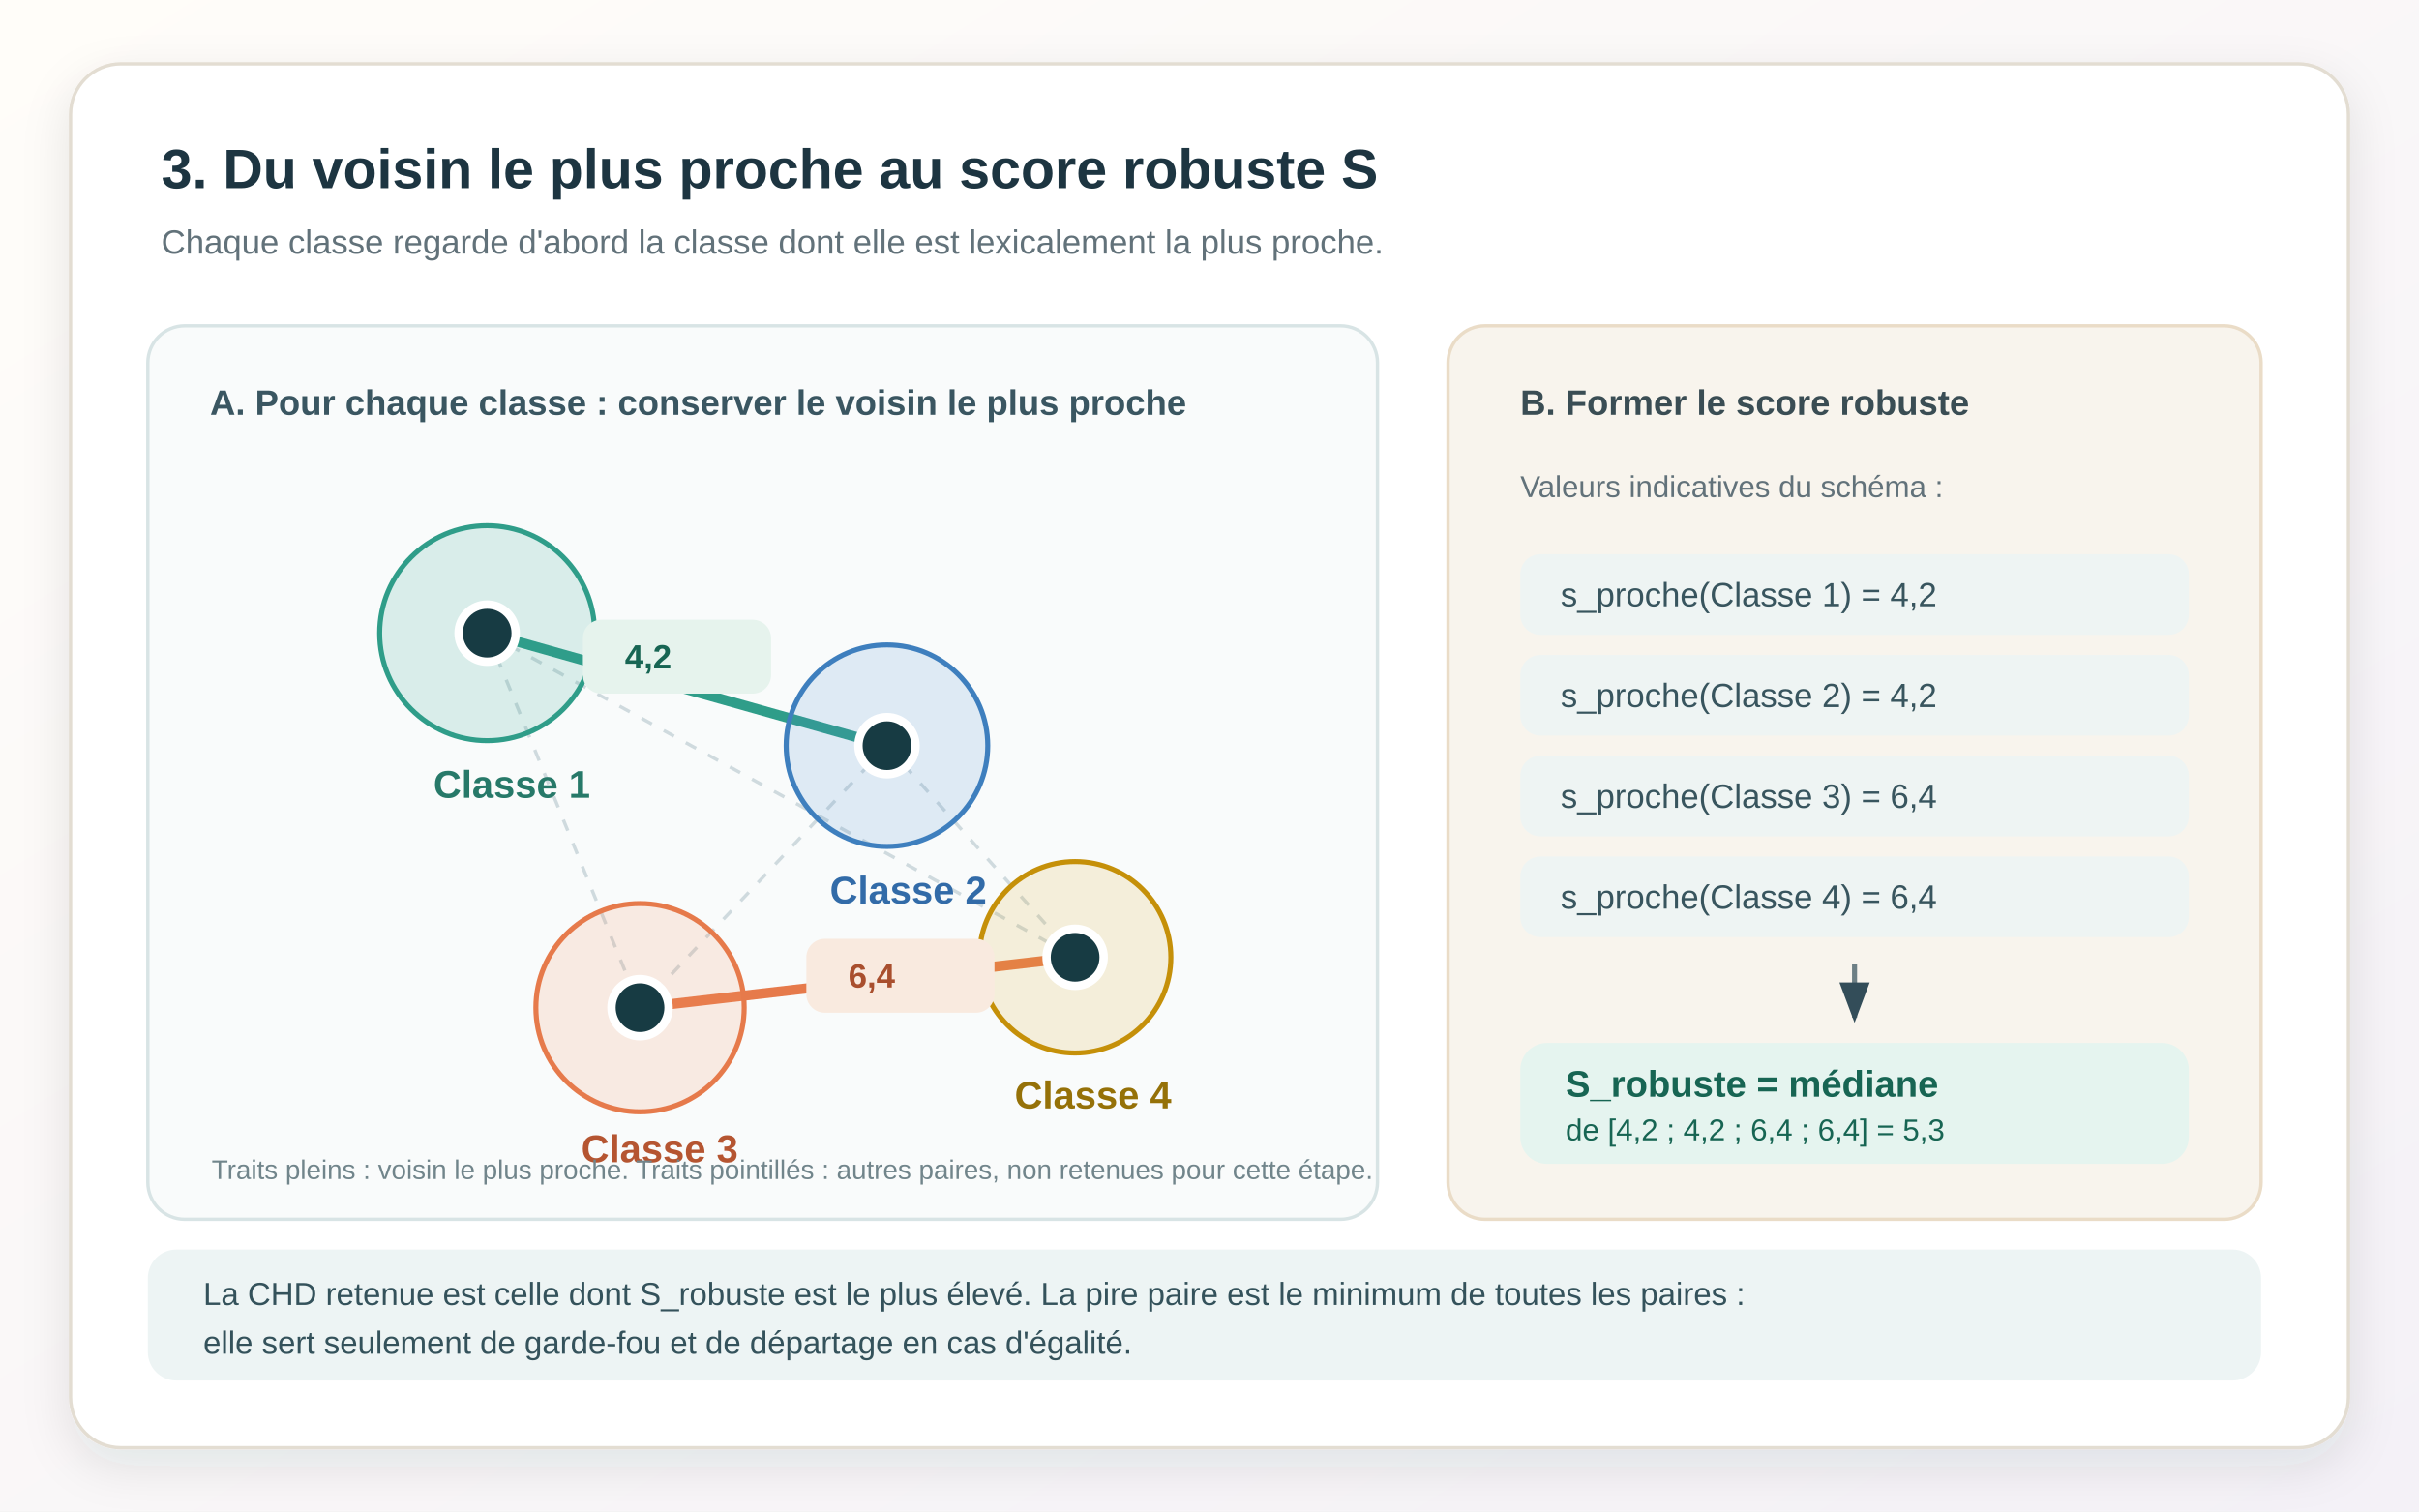
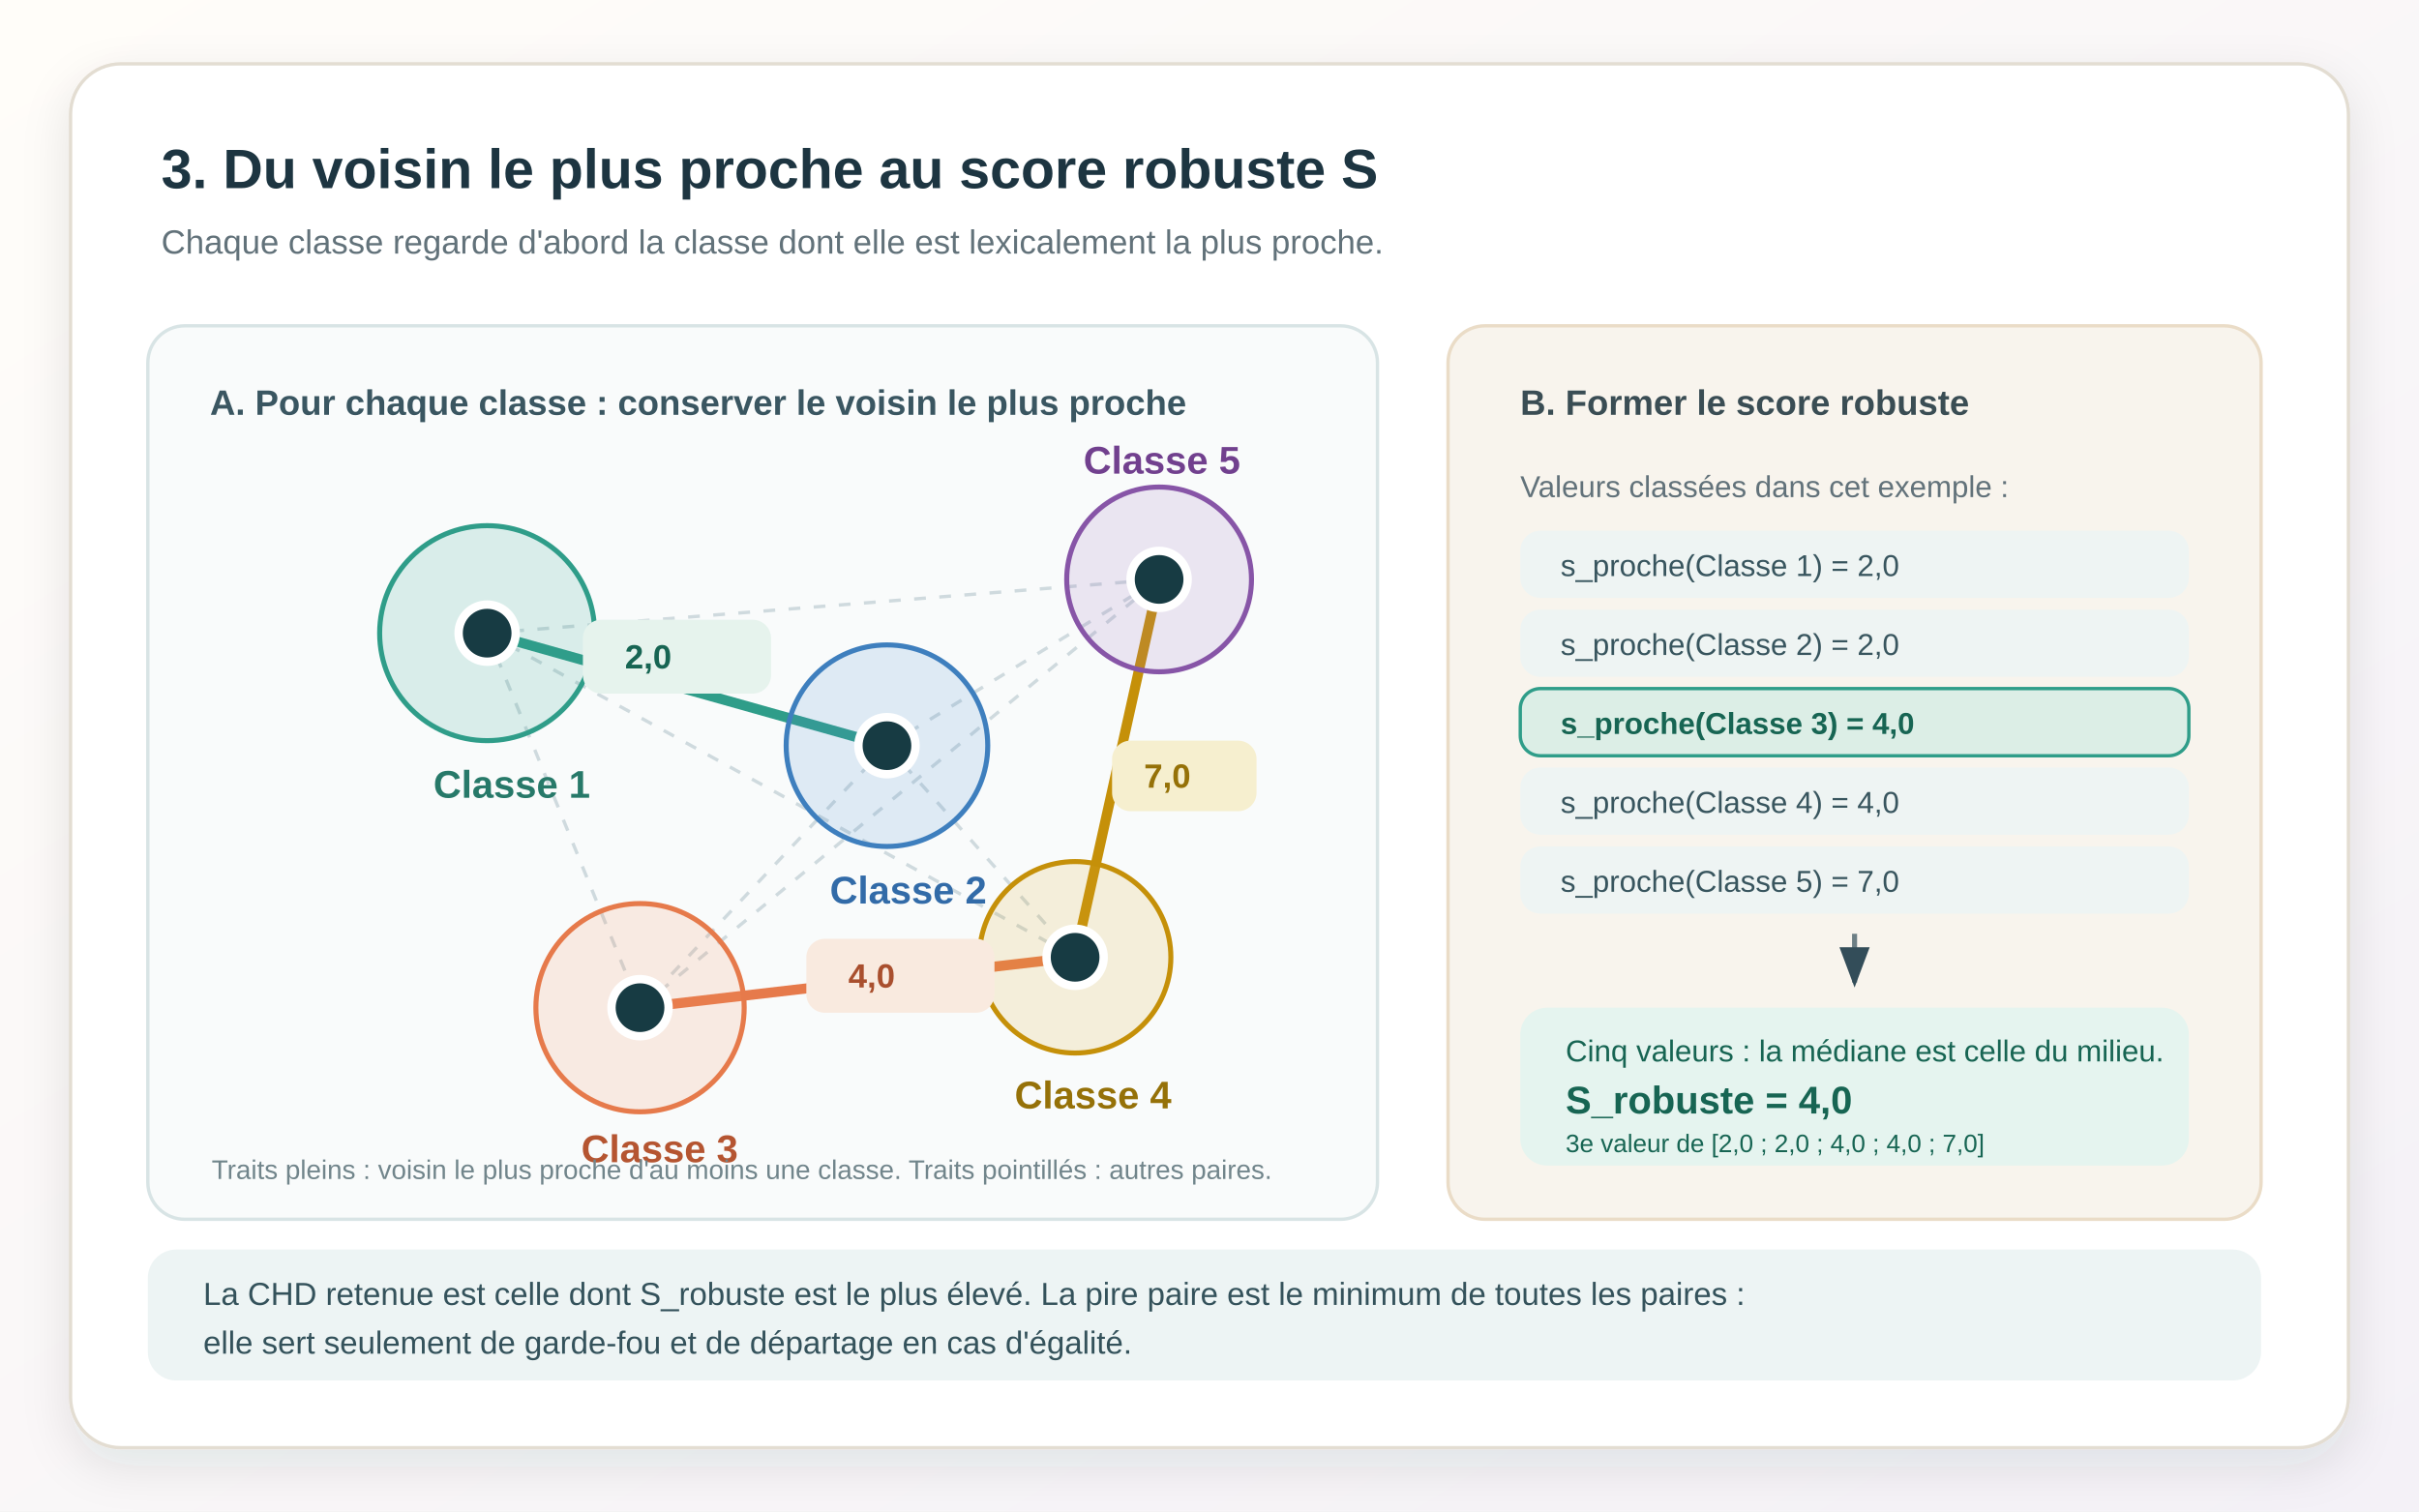
<svg xmlns="http://www.w3.org/2000/svg" width="1440" height="900" viewBox="0 0 1440 900" role="img" aria-labelledby="title desc">
  <defs>
    <linearGradient id="paper" x1="0" x2="1" y1="0" y2="1">
      <stop offset="0" stop-color="#fffdf9" />
      <stop offset="1" stop-color="#f4f1f7" />
    </linearGradient>
    <filter id="shadow" x="-20%" y="-20%" width="140%" height="140%">
      <feDropShadow dx="0" dy="10" stdDeviation="14" flood-color="#25333b" flood-opacity=".10" />
    </filter>
    <marker id="arrow" markerWidth="10" markerHeight="10" refX="7" refY="3" orient="auto">
      <path d="M0,0 L8,3 L0,6 Z" fill="#334d59" />
    </marker>
  </defs>
  <rect width="1440" height="900" fill="url(#paper)" />
  <rect x="42" y="38" width="1356" height="824" rx="30" fill="#ffffff" stroke="#e3ddd2" stroke-width="2" filter="url(#shadow)" />
  <text x="96" y="112" fill="#1d3541" font-family="Avenir Next, Helvetica Neue, Arial, sans-serif" font-size="33" font-weight="700">3. Du voisin le plus proche au score robuste S</text>
  <text x="96" y="151" fill="#62727a" font-family="Avenir Next, Helvetica Neue, Arial, sans-serif" font-size="20">Chaque classe regarde d'abord la classe dont elle est lexicalement la plus proche.</text>
  <rect x="88" y="194" width="732" height="532" rx="22" fill="#f9fbfb" stroke="#d8e4e5" stroke-width="2" />
  <text x="125" y="247" fill="#3a5661" font-family="Avenir Next, Helvetica Neue, Arial, sans-serif" font-size="21" font-weight="700">A. Pour chaque classe : conserver le voisin le plus proche</text>
  <line x1="290" y1="377" x2="528" y2="444" stroke="#2f9d89" stroke-width="6" stroke-linecap="round" />
  <line x1="381" y1="600" x2="640" y2="570" stroke="#e67a4b" stroke-width="6" stroke-linecap="round" />
+   <line x1="640" y1="570" x2="690" y2="345" stroke="#c59009" stroke-width="6" stroke-linecap="round" />
  <line x1="290" y1="377" x2="381" y2="600" stroke="#cfdade" stroke-width="2" stroke-dasharray="7 8" />
  <line x1="528" y1="444" x2="640" y2="570" stroke="#cfdade" stroke-width="2" stroke-dasharray="7 8" />
  <line x1="290" y1="377" x2="640" y2="570" stroke="#cfdade" stroke-width="2" stroke-dasharray="7 8" />
  <line x1="528" y1="444" x2="381" y2="600" stroke="#cfdade" stroke-width="2" stroke-dasharray="7 8" />
+   <line x1="290" y1="377" x2="690" y2="345" stroke="#cfdade" stroke-width="2" stroke-dasharray="7 8" />
+   <line x1="528" y1="444" x2="690" y2="345" stroke="#cfdade" stroke-width="2" stroke-dasharray="7 8" />
+   <line x1="381" y1="600" x2="690" y2="345" stroke="#cfdade" stroke-width="2" stroke-dasharray="7 8" />
  <circle cx="290" cy="377" r="64" fill="#2f9d89" fill-opacity=".16" stroke="#2f9d89" stroke-width="3" />
  <circle cx="290" cy="377" r="17" fill="#173b43" stroke="#ffffff" stroke-width="5" />
  <text x="258" y="475" fill="#277969" font-family="Avenir Next, Helvetica Neue, Arial, sans-serif" font-size="23" font-weight="700">Classe 1</text>
  <circle cx="528" cy="444" r="60" fill="#4d89c9" fill-opacity=".16" stroke="#3e7fbe" stroke-width="3" />
  <circle cx="528" cy="444" r="17" fill="#173b43" stroke="#ffffff" stroke-width="5" />
  <text x="494" y="538" fill="#326ba8" font-family="Avenir Next, Helvetica Neue, Arial, sans-serif" font-size="23" font-weight="700">Classe 2</text>
  <circle cx="381" cy="600" r="62" fill="#f08b5d" fill-opacity=".16" stroke="#e67a4b" stroke-width="3" />
  <circle cx="381" cy="600" r="17" fill="#173b43" stroke="#ffffff" stroke-width="5" />
  <text x="346" y="692" fill="#b55531" font-family="Avenir Next, Helvetica Neue, Arial, sans-serif" font-size="23" font-weight="700">Classe 3</text>
  <circle cx="640" cy="570" r="57" fill="#d6a726" fill-opacity=".16" stroke="#c59009" stroke-width="3" />
  <circle cx="640" cy="570" r="17" fill="#173b43" stroke="#ffffff" stroke-width="5" />
  <text x="604" y="660" fill="#957108" font-family="Avenir Next, Helvetica Neue, Arial, sans-serif" font-size="23" font-weight="700">Classe 4</text>
+   <circle cx="690" cy="345" r="55" fill="#9567b7" fill-opacity=".15" stroke="#8755a7" stroke-width="3" />
+   <circle cx="690" cy="345" r="17" fill="#173b43" stroke="#ffffff" stroke-width="5" />
+   <text x="645" y="282" fill="#71408e" font-family="Avenir Next, Helvetica Neue, Arial, sans-serif" font-size="23" font-weight="700">Classe 5</text>
  <rect x="347" y="369" width="112" height="44" rx="11" fill="#e6f3ed" />
-   <text x="372" y="398" fill="#176553" font-family="Avenir Next, Helvetica Neue, Arial, sans-serif" font-size="20" font-weight="700">4,2</text>
+   <text x="372" y="398" fill="#176553" font-family="Avenir Next, Helvetica Neue, Arial, sans-serif" font-size="20" font-weight="700">2,0</text>
  <rect x="480" y="559" width="112" height="44" rx="11" fill="#f9eadf" />
-   <text x="505" y="588" fill="#a94f2e" font-family="Avenir Next, Helvetica Neue, Arial, sans-serif" font-size="20" font-weight="700">6,4</text>
-   <text x="126" y="702" fill="#71858b" font-family="Avenir Next, Helvetica Neue, Arial, sans-serif" font-size="16">Traits pleins : voisin le plus proche. Traits pointillés : autres paires, non retenues pour cette étape.</text>
+   <text x="505" y="588" fill="#a94f2e" font-family="Avenir Next, Helvetica Neue, Arial, sans-serif" font-size="20" font-weight="700">4,0</text>
+   <rect x="662" y="441" width="86" height="42" rx="11" fill="#f6efcf" />
+   <text x="681" y="469" fill="#957108" font-family="Avenir Next, Helvetica Neue, Arial, sans-serif" font-size="20" font-weight="700">7,0</text>
+   <text x="126" y="702" fill="#71858b" font-family="Avenir Next, Helvetica Neue, Arial, sans-serif" font-size="16">Traits pleins : voisin le plus proche d'au moins une classe. Traits pointillés : autres paires.</text>
  <rect x="862" y="194" width="484" height="532" rx="22" fill="#f8f4ed" stroke="#eadcc7" stroke-width="2" />
  <text x="905" y="247" fill="#3a4d54" font-family="Avenir Next, Helvetica Neue, Arial, sans-serif" font-size="21" font-weight="700">B. Former le score robuste</text>
-   <text x="905" y="296" fill="#62727a" font-family="Avenir Next, Helvetica Neue, Arial, sans-serif" font-size="18">Valeurs indicatives du schéma :</text>
-   <rect x="905" y="330" width="398" height="48" rx="12" fill="#eef4f3" />
-   <text x="929" y="361" fill="#38555e" font-family="Avenir Next, Helvetica Neue, Arial, sans-serif" font-size="20">s_proche(Classe 1) = 4,2</text>
-   <rect x="905" y="390" width="398" height="48" rx="12" fill="#eef4f3" />
-   <text x="929" y="421" fill="#38555e" font-family="Avenir Next, Helvetica Neue, Arial, sans-serif" font-size="20">s_proche(Classe 2) = 4,2</text>
-   <rect x="905" y="450" width="398" height="48" rx="12" fill="#eef4f3" />
-   <text x="929" y="481" fill="#38555e" font-family="Avenir Next, Helvetica Neue, Arial, sans-serif" font-size="20">s_proche(Classe 3) = 6,4</text>
-   <rect x="905" y="510" width="398" height="48" rx="12" fill="#eef4f3" />
-   <text x="929" y="541" fill="#38555e" font-family="Avenir Next, Helvetica Neue, Arial, sans-serif" font-size="20">s_proche(Classe 4) = 6,4</text>
-   <path d="M1104 574 L1104 606" stroke="#6d7f85" stroke-width="3" marker-end="url(#arrow)" />
-   <rect x="905" y="621" width="398" height="72" rx="16" fill="#e5f4ef" />
-   <text x="932" y="653" fill="#176553" font-family="Avenir Next, Helvetica Neue, Arial, sans-serif" font-size="22" font-weight="700">S_robuste = médiane</text>
-   <text x="932" y="679" fill="#176553" font-family="Avenir Next, Helvetica Neue, Arial, sans-serif" font-size="18">de [4,2 ; 4,2 ; 6,4 ; 6,4] = 5,3</text>
+   <text x="905" y="296" fill="#62727a" font-family="Avenir Next, Helvetica Neue, Arial, sans-serif" font-size="18">Valeurs classées dans cet exemple :</text>
+   <rect x="905" y="316" width="398" height="40" rx="12" fill="#eef4f3" />
+   <text x="929" y="343" fill="#38555e" font-family="Avenir Next, Helvetica Neue, Arial, sans-serif" font-size="18">s_proche(Classe 1) = 2,0</text>
+   <rect x="905" y="363" width="398" height="40" rx="12" fill="#eef4f3" />
+   <text x="929" y="390" fill="#38555e" font-family="Avenir Next, Helvetica Neue, Arial, sans-serif" font-size="18">s_proche(Classe 2) = 2,0</text>
+   <rect x="905" y="410" width="398" height="40" rx="12" fill="#dceee6" stroke="#2f9d89" stroke-width="2" />
+   <text x="929" y="437" fill="#176553" font-family="Avenir Next, Helvetica Neue, Arial, sans-serif" font-size="18" font-weight="700">s_proche(Classe 3) = 4,0</text>
+   <rect x="905" y="457" width="398" height="40" rx="12" fill="#eef4f3" />
+   <text x="929" y="484" fill="#38555e" font-family="Avenir Next, Helvetica Neue, Arial, sans-serif" font-size="18">s_proche(Classe 4) = 4,0</text>
+   <rect x="905" y="504" width="398" height="40" rx="12" fill="#eef4f3" />
+   <text x="929" y="531" fill="#38555e" font-family="Avenir Next, Helvetica Neue, Arial, sans-serif" font-size="18">s_proche(Classe 5) = 7,0</text>
+   <path d="M1104 556 L1104 585" stroke="#6d7f85" stroke-width="3" marker-end="url(#arrow)" />
+   <rect x="905" y="600" width="398" height="94" rx="16" fill="#e5f4ef" />
+   <text x="932" y="632" fill="#176553" font-family="Avenir Next, Helvetica Neue, Arial, sans-serif" font-size="18">Cinq valeurs : la médiane est celle du milieu.</text>
+   <text x="932" y="663" fill="#176553" font-family="Avenir Next, Helvetica Neue, Arial, sans-serif" font-size="23" font-weight="700">S_robuste = 4,0</text>
+   <text x="932" y="686" fill="#176553" font-family="Avenir Next, Helvetica Neue, Arial, sans-serif" font-size="15">3e valeur de [2,0 ; 2,0 ; 4,0 ; 4,0 ; 7,0]</text>
  <rect x="88" y="744" width="1258" height="78" rx="17" fill="#edf4f4" />
  <text x="121" y="777" fill="#34525b" font-family="Avenir Next, Helvetica Neue, Arial, sans-serif" font-size="19">La CHD retenue est celle dont S_robuste est le plus élevé. La pire paire est le minimum de toutes les paires :</text>
  <text x="121" y="806" fill="#34525b" font-family="Avenir Next, Helvetica Neue, Arial, sans-serif" font-size="19">elle sert seulement de garde-fou et de départage en cas d'égalité.</text>
</svg>
